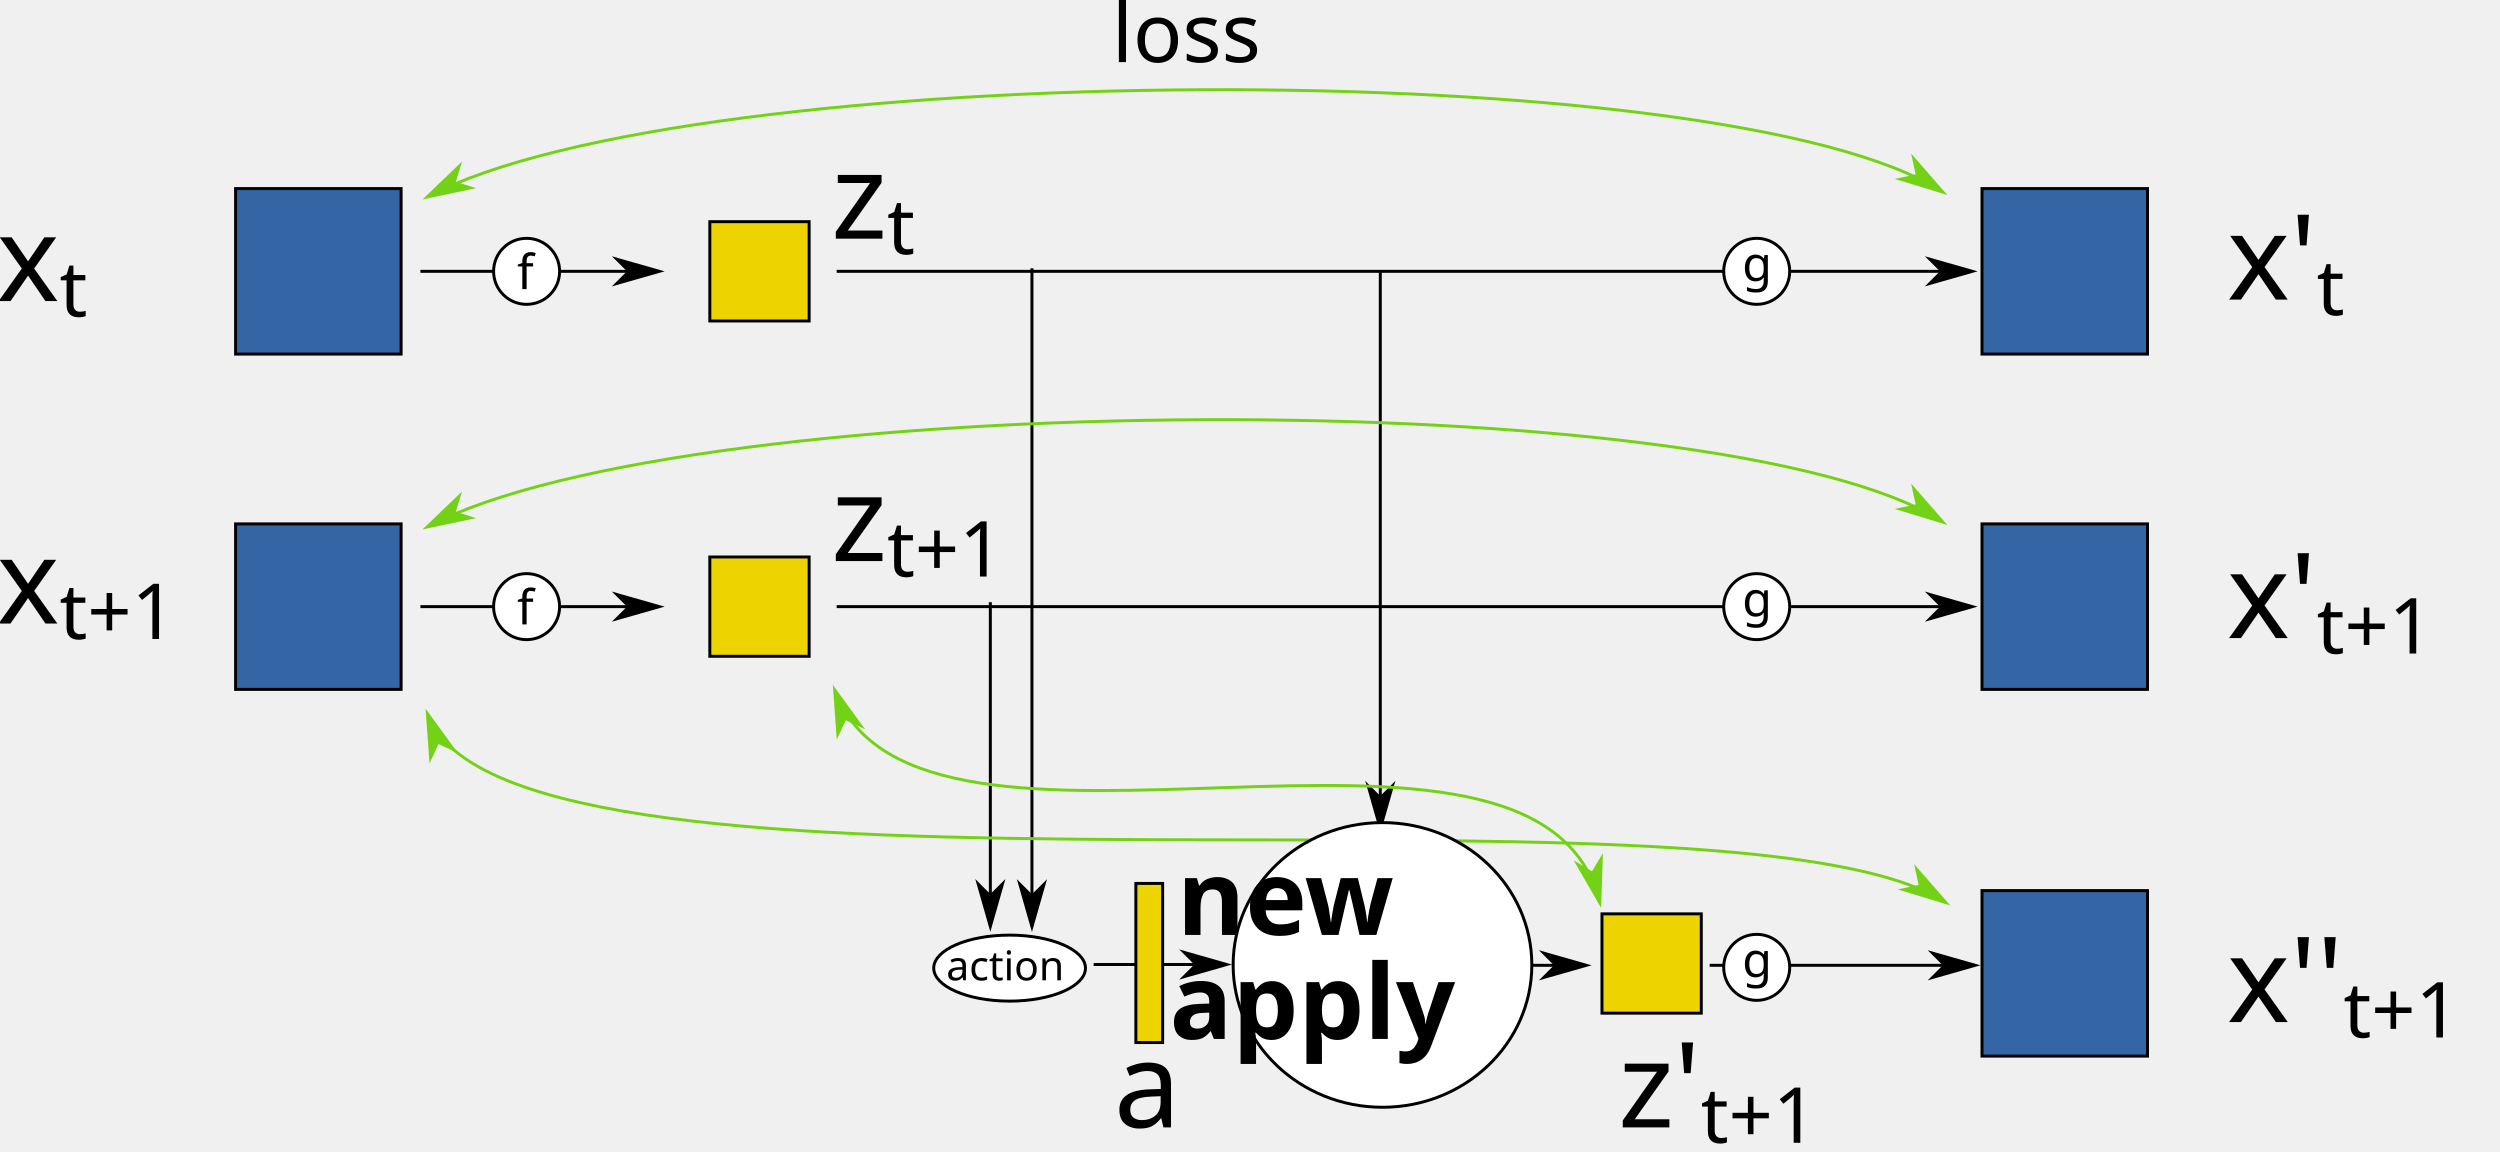
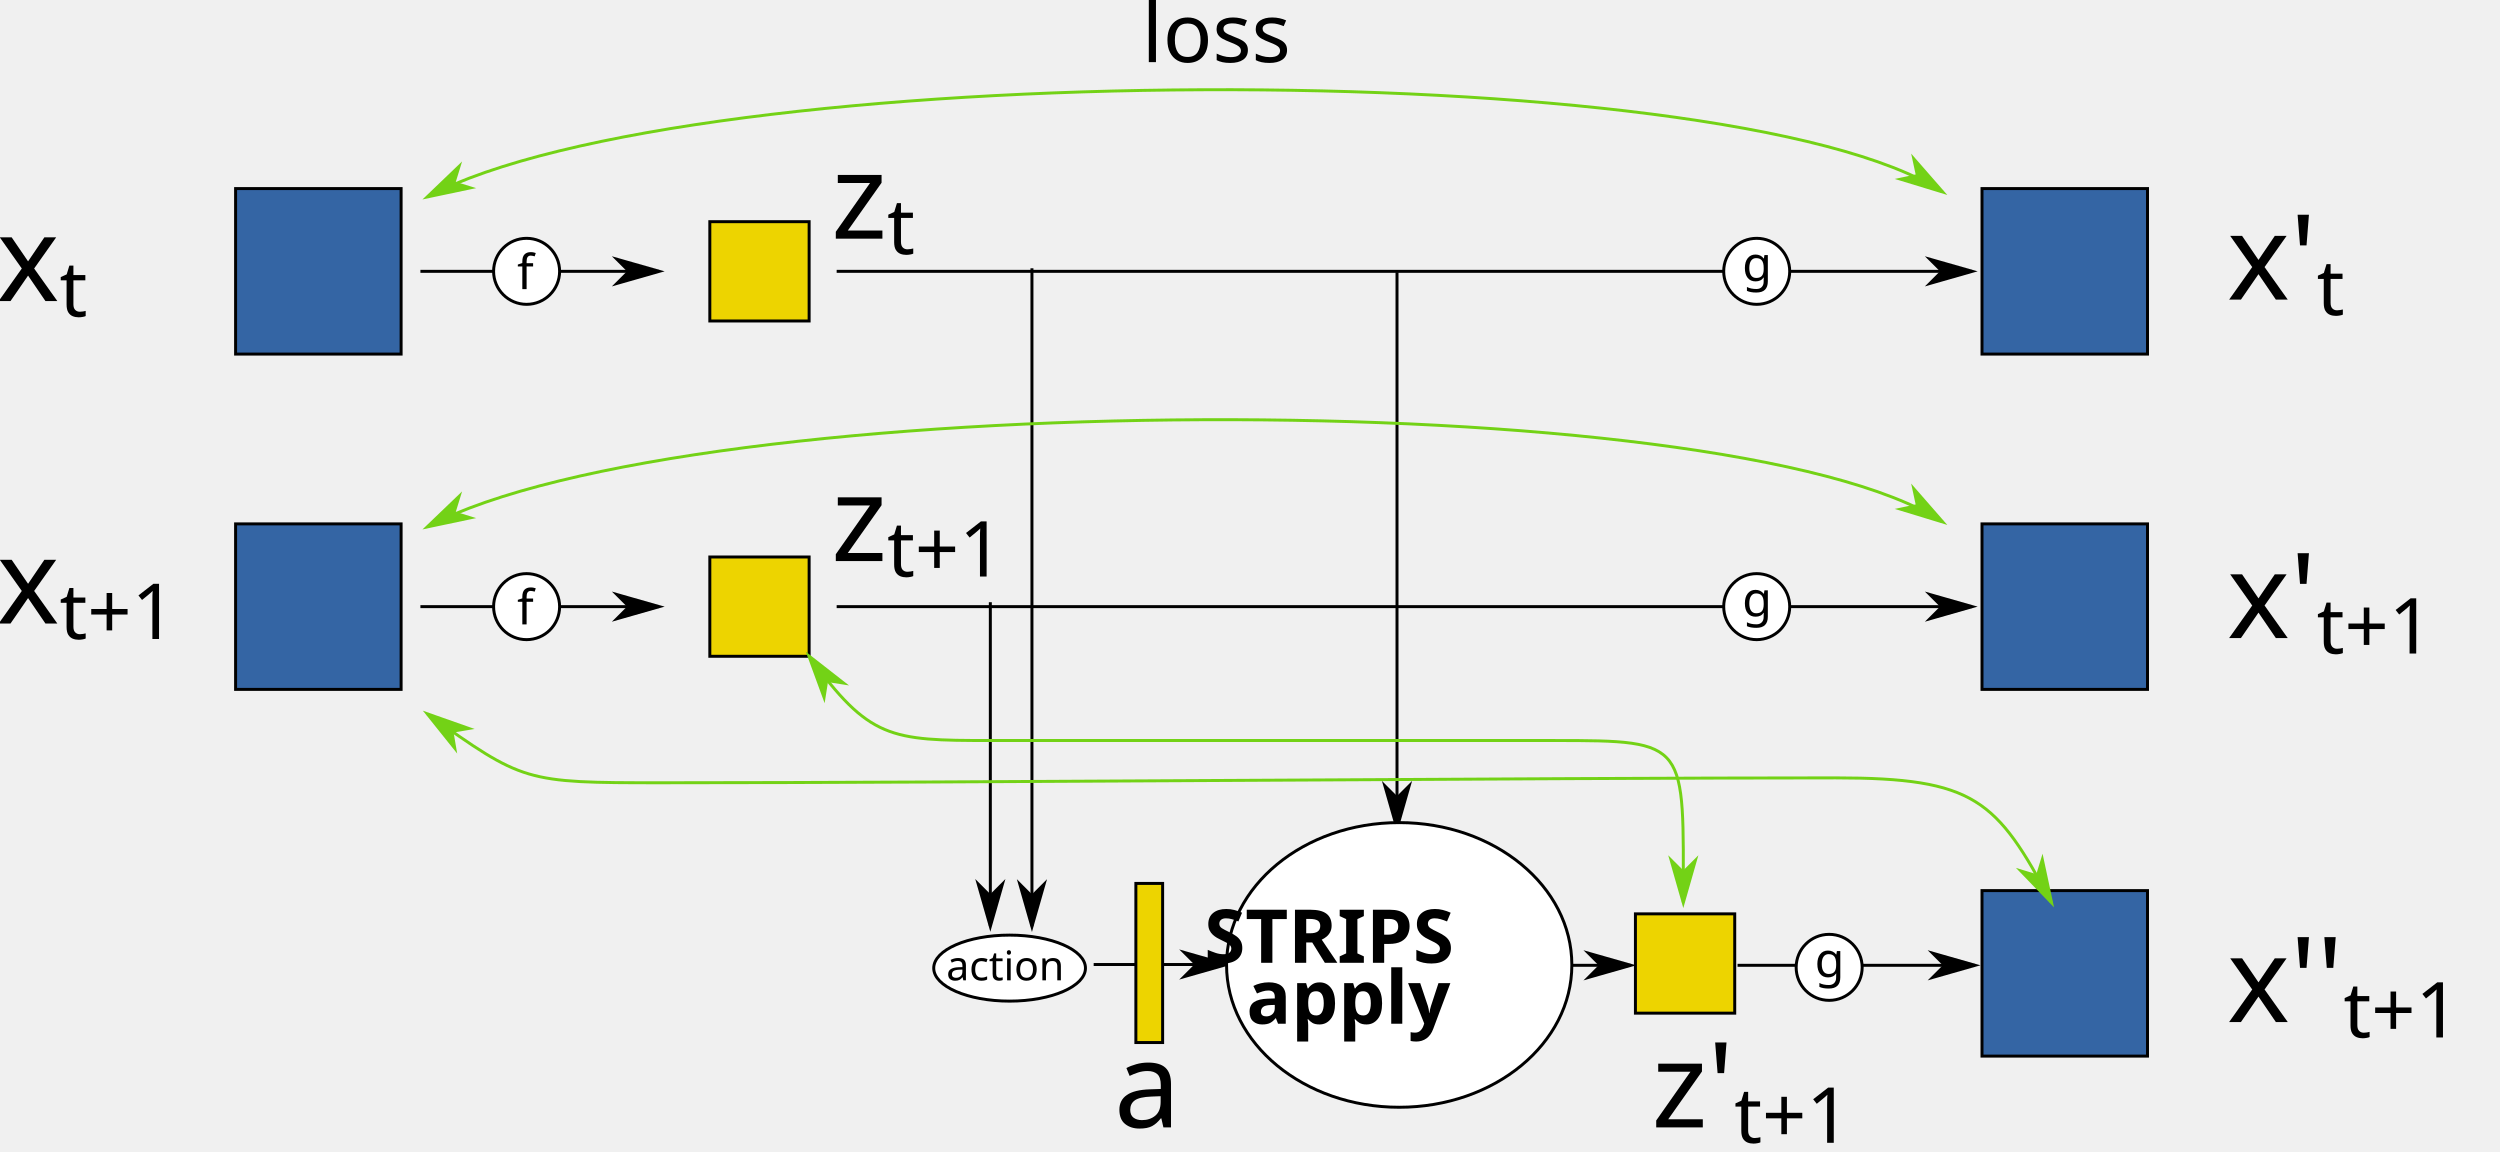
<svg xmlns="http://www.w3.org/2000/svg" width="237.342mm" height="109.286mm" viewBox="0 0 840.977 387.235" id="svg6614" version="1.1">
  <defs id="defs6616">
    <marker orient="auto" refY="0.0" refX="0.0" id="marker6336" style="overflow:visible;">
      <path id="path6083" d="M 0.0,0.0 L 5.0,-5.0 L -12.5,0.0 L 5.0,5.0 L 0.0,0.0 z " style="fill-rule:evenodd;stroke:#0000ff;stroke-width:1pt;stroke-opacity:1;fill:#0000ff;fill-opacity:1" transform="scale(0.8) rotate(180) translate(12.5,0)" />
    </marker>
    <marker style="overflow:visible" id="marker5904" refX="0" refY="0" orient="auto">
      <path transform="matrix(0.8,0,0,0.8,10,0)" style="fill:#0000ff;fill-opacity:1;fill-rule:evenodd;stroke:#0000ff;stroke-width:1pt;stroke-opacity:1" d="M 0,0 5,-5 -12.5,0 5,5 0,0 Z" id="path5906" />
    </marker>
    <marker style="overflow:visible" id="marker10167-4" refX="0" refY="0" orient="auto">
      <path transform="matrix(-0.8,0,0,-0.8,-10,0)" style="fill:#000000;fill-opacity:1;fill-rule:evenodd;stroke:#000000;stroke-width:1pt;stroke-opacity:1" d="M 0,0 5,-5 -12.5,0 5,5 0,0 Z" id="path10169-5" />
    </marker>
    <marker orient="auto" refY="0" refX="0" id="marker6888-5-0" style="overflow:visible">
      <path id="path6890-0-6" d="M 0,0 5,-5 -12.5,0 5,5 0,0 Z" style="fill:#000000;fill-opacity:1;fill-rule:evenodd;stroke:#000000;stroke-width:1pt;stroke-opacity:1" transform="matrix(-0.8,0,0,-0.8,-10,0)" />
    </marker>
    <marker orient="auto" refY="0" refX="0" id="marker6888-6" style="overflow:visible">
      <path id="path6890-1" d="M 0,0 5,-5 -12.5,0 5,5 0,0 Z" style="fill:#000000;fill-opacity:1;fill-rule:evenodd;stroke:#000000;stroke-width:1pt;stroke-opacity:1" transform="matrix(-0.8,0,0,-0.8,-10,0)" />
    </marker>
    <marker orient="auto" refY="0" refX="0" id="marker6888-5" style="overflow:visible">
      <path id="path6890-0" d="M 0,0 5,-5 -12.5,0 5,5 0,0 Z" style="fill:#000000;fill-opacity:1;fill-rule:evenodd;stroke:#000000;stroke-width:1pt;stroke-opacity:1" transform="matrix(-0.8,0,0,-0.8,-10,0)" />
    </marker>
    <marker style="overflow:visible" id="marker10167" refX="0" refY="0" orient="auto">
      <path transform="matrix(-0.8,0,0,-0.8,-10,0)" style="fill:#000000;fill-opacity:1;fill-rule:evenodd;stroke:#000000;stroke-width:1pt;stroke-opacity:1" d="M 0,0 5,-5 -12.5,0 5,5 0,0 Z" id="path10169" />
    </marker>
    <marker orient="auto" refY="0" refX="0" id="marker43100" style="overflow:visible">
      <path id="path43102" d="M 0,0 5,-5 -12.5,0 5,5 0,0 Z" style="fill:#73d216;fill-opacity:1;fill-rule:evenodd;stroke:#73d216;stroke-width:1pt;stroke-opacity:1" transform="matrix(-0.8,0,0,-0.8,-10,0)" />
    </marker>
    <marker style="overflow:visible" id="marker43917" refX="0" refY="0" orient="auto">
      <path transform="matrix(-0.8,0,0,-0.8,-10,0)" style="fill:#000000;fill-opacity:1;fill-rule:evenodd;stroke:#000000;stroke-width:1pt;stroke-opacity:1" d="M 0,0 5,-5 -12.5,0 5,5 0,0 Z" id="path43919" />
    </marker>
    <marker style="overflow:visible" id="marker43526" refX="0" refY="0" orient="auto">
      <path transform="matrix(-0.8,0,0,-0.8,-10,0)" style="fill:#000000;fill-opacity:1;fill-rule:evenodd;stroke:#000000;stroke-width:1pt;stroke-opacity:1" d="M 0,0 5,-5 -12.5,0 5,5 0,0 Z" id="path43528" />
    </marker>
    <marker style="overflow:visible" id="marker44314" refX="0" refY="0" orient="auto">
      <path transform="matrix(-0.8,0,0,-0.8,-10,0)" style="fill:#000000;fill-opacity:1;fill-rule:evenodd;stroke:#000000;stroke-width:1pt;stroke-opacity:1" d="M 0,0 5,-5 -12.5,0 5,5 0,0 Z" id="path44316" />
    </marker>
    <marker orient="auto" refY="0" refX="0" id="Arrow1Lstart" style="overflow:visible">
      <path id="path4263" d="M 0,0 5,-5 -12.5,0 5,5 0,0 Z" style="fill:#73d216;fill-opacity:1;fill-rule:evenodd;stroke:#73d216;stroke-width:1pt;stroke-opacity:1" transform="matrix(0.8,0,0,0.8,10,0)" />
    </marker>
    <marker style="overflow:visible" id="marker6160" refX="0" refY="0" orient="auto">
      <path transform="matrix(-0.8,0,0,-0.8,-10,0)" style="fill:#73d216;fill-opacity:1;fill-rule:evenodd;stroke:#73d216;stroke-width:1pt;stroke-opacity:1" d="M 0,0 5,-5 -12.5,0 5,5 0,0 Z" id="path6162" />
    </marker>
    <marker orient="auto" refY="0" refX="0" id="Arrow1Lend-1" style="overflow:visible">
      <path id="path4266-8" d="M 0,0 5,-5 -12.5,0 5,5 0,0 Z" style="fill:#000000;fill-opacity:1;fill-rule:evenodd;stroke:#000000;stroke-width:1pt;stroke-opacity:1" transform="matrix(-0.8,0,0,-0.8,-10,0)" />
    </marker>
    <marker orient="auto" refY="0" refX="0" id="Arrow1Lend" style="overflow:visible">
      <path id="path4266" d="M 0,0 5,-5 -12.5,0 5,5 0,0 Z" style="fill:#000000;fill-opacity:1;fill-rule:evenodd;stroke:#000000;stroke-width:1pt;stroke-opacity:1" transform="matrix(-0.8,0,0,-0.8,-10,0)" />
    </marker>
    <marker style="overflow:visible" id="marker10167-47" refX="0" refY="0" orient="auto">
      <path transform="matrix(-0.8,0,0,-0.8,-10,0)" style="fill:#000000;fill-opacity:1;fill-rule:evenodd;stroke:#000000;stroke-width:1pt;stroke-opacity:1" d="M 0,0 5,-5 -12.5,0 5,5 0,0 Z" id="path10169-4" />
    </marker>
    <marker orient="auto" refY="0" refX="0" id="Arrow1Lend-3" style="overflow:visible">
      <path id="path4266-6" d="M 0,0 5,-5 -12.5,0 5,5 0,0 Z" style="fill:#000000;fill-opacity:1;fill-rule:evenodd;stroke:#000000;stroke-width:1pt;stroke-opacity:1" transform="matrix(-0.8,0,0,-0.8,-10,0)" />
    </marker>
    <marker orient="auto" refY="0" refX="0" id="Arrow1Lend-3-5" style="overflow:visible">
      <path id="path4266-6-3" d="M 0,0 5,-5 -12.5,0 5,5 0,0 Z" style="fill:#000000;fill-opacity:1;fill-rule:evenodd;stroke:#000000;stroke-width:1pt;stroke-opacity:1" transform="matrix(-0.8,0,0,-0.8,-10,0)" />
    </marker>
    <marker style="overflow:visible" id="marker44314-9" refX="0" refY="0" orient="auto">
      <path transform="matrix(-0.8,0,0,-0.8,-10,0)" style="fill:#000000;fill-opacity:1;fill-rule:evenodd;stroke:#000000;stroke-width:1pt;stroke-opacity:1" d="M 0,0 5,-5 -12.5,0 5,5 0,0 Z" id="path44316-3" />
    </marker>
    <marker style="overflow:visible" id="marker44314-0" refX="0" refY="0" orient="auto">
      <path transform="matrix(-0.8,0,0,-0.8,-10,0)" style="fill:#000000;fill-opacity:1;fill-rule:evenodd;stroke:#000000;stroke-width:1pt;stroke-opacity:1" d="M 0,0 5,-5 -12.5,0 5,5 0,0 Z" id="path44316-6" />
    </marker>
    <marker style="overflow:visible" id="marker43917-6" refX="0" refY="0" orient="auto">
      <path transform="matrix(-0.8,0,0,-0.8,-10,0)" style="fill:#000000;fill-opacity:1;fill-rule:evenodd;stroke:#000000;stroke-width:1pt;stroke-opacity:1" d="M 0,0 5,-5 -12.5,0 5,5 0,0 Z" id="path43919-1" />
    </marker>
    <marker orient="auto" refY="0" refX="0" id="Arrow1Lstart-1" style="overflow:visible">
      <path id="path4263-9" d="M 0,0 5,-5 -12.5,0 5,5 0,0 Z" style="fill:#73d216;fill-opacity:1;fill-rule:evenodd;stroke:#73d216;stroke-width:1pt;stroke-opacity:1" transform="matrix(0.8,0,0,0.8,10,0)" />
    </marker>
    <marker style="overflow:visible" id="marker6160-4" refX="0" refY="0" orient="auto">
      <path transform="matrix(-0.8,0,0,-0.8,-10,0)" style="fill:#73d216;fill-opacity:1;fill-rule:evenodd;stroke:#73d216;stroke-width:1pt;stroke-opacity:1" d="M 0,0 5,-5 -12.5,0 5,5 0,0 Z" id="path6162-7" />
    </marker>
    <marker orient="auto" refY="0" refX="0" id="Arrow1Lstart-0" style="overflow:visible">
      <path id="path4263-3" d="M 0,0 5,-5 -12.5,0 5,5 0,0 Z" style="fill:#73d216;fill-opacity:1;fill-rule:evenodd;stroke:#73d216;stroke-width:1pt;stroke-opacity:1" transform="matrix(0.8,0,0,0.8,10,0)" />
    </marker>
    <marker style="overflow:visible" id="marker6160-6" refX="0" refY="0" orient="auto">
      <path transform="matrix(-0.8,0,0,-0.8,-10,0)" style="fill:#73d216;fill-opacity:1;fill-rule:evenodd;stroke:#73d216;stroke-width:1pt;stroke-opacity:1" d="M 0,0 5,-5 -12.5,0 5,5 0,0 Z" id="path6162-1" />
    </marker>
    <marker style="overflow:visible" id="marker5904-2" refX="0" refY="0" orient="auto">
      <path transform="matrix(0.8,0,0,0.8,10,0)" style="fill:#0000ff;fill-opacity:1;fill-rule:evenodd;stroke:#0000ff;stroke-width:1pt;stroke-opacity:1" d="M 0,0 5,-5 -12.5,0 5,5 0,0 Z" id="path5906-7" />
    </marker>
    <marker orient="auto" refY="0" refX="0" id="marker6336-0" style="overflow:visible">
      <path id="path6083-9" d="M 0,0 5,-5 -12.5,0 5,5 0,0 Z" style="fill:#0000ff;fill-opacity:1;fill-rule:evenodd;stroke:#0000ff;stroke-width:1pt;stroke-opacity:1" transform="matrix(-0.8,0,0,-0.8,-10,0)" />
    </marker>
    <marker orient="auto" refY="0" refX="0" id="Arrow1Lstart-0-3" style="overflow:visible">
      <path id="path4263-3-6" d="M 0,0 5,-5 -12.5,0 5,5 0,0 Z" style="fill:#73d216;fill-opacity:1;fill-rule:evenodd;stroke:#73d216;stroke-width:1pt;stroke-opacity:1" transform="matrix(0.8,0,0,0.8,10,0)" />
    </marker>
    <marker style="overflow:visible" id="marker6160-6-7" refX="0" refY="0" orient="auto">
      <path transform="matrix(-0.8,0,0,-0.8,-10,0)" style="fill:#73d216;fill-opacity:1;fill-rule:evenodd;stroke:#73d216;stroke-width:1pt;stroke-opacity:1" d="M 0,0 5,-5 -12.5,0 5,5 0,0 Z" id="path6162-1-5" />
    </marker>
  </defs>
  <g id="layer1" transform="translate(71.0661,-87.30955)">
    <path style="fill:none;fill-rule:evenodd;stroke:#000000;stroke-width:1px;stroke-linecap:butt;stroke-linejoin:miter;stroke-opacity:1;marker-end:url(#Arrow1Lend-3)" d="m 210.377,178.583 381.887,0" id="path3457-7" />
    <rect style="fill:#3465a4;fill-rule:evenodd;stroke:#000000;stroke-width:1px;stroke-linecap:butt;stroke-linejoin:miter;stroke-opacity:1" id="rect3336" width="55.673" height="55.673" x="8.187" y="150.746" />
-     <text xml:space="preserve" style="font-style:normal;font-weight:normal;font-size:40px;line-height:125%;font-family:sans-serif;letter-spacing:0px;word-spacing:0px;fill:#000000;fill-opacity:1;stroke:none;stroke-width:1px;stroke-linecap:butt;stroke-linejoin:miter;stroke-opacity:1" x="-72.218" y="188.587" id="text3338">
-       <tspan id="tspan3340" x="-72.218" y="188.587">x<tspan style="font-size:65%;baseline-shift:sub" id="tspan3342">t</tspan>
+     <text xml:space="preserve" style="font-style:normal;font-weight:normal;line-height:0%;font-family:sans-serif;letter-spacing:0px;word-spacing:0px;fill:#000000;fill-opacity:1;stroke:none;stroke-width:1px;stroke-linecap:butt;stroke-linejoin:miter;stroke-opacity:1" x="-72.218" y="188.587" id="text3338">
+       <tspan id="tspan3340" x="-72.218" y="188.587" style="font-size:40px;line-height:1.25">x<tspan style="font-size:65%;baseline-shift:sub" id="tspan3342">t</tspan>
      </tspan>
    </text>
    <rect style="fill:#3465a4;fill-rule:evenodd;stroke:#000000;stroke-width:1px;stroke-linecap:butt;stroke-linejoin:miter;stroke-opacity:1" id="rect3336-3" width="55.673" height="55.673" x="8.187" y="263.541" />
-     <text xml:space="preserve" style="font-style:normal;font-weight:normal;font-size:40px;line-height:125%;font-family:sans-serif;letter-spacing:0px;word-spacing:0px;fill:#000000;fill-opacity:1;stroke:none;stroke-width:1px;stroke-linecap:butt;stroke-linejoin:miter;stroke-opacity:1" x="-72.218" y="297.057" id="text3338-6">
-       <tspan id="tspan3340-7" x="-72.218" y="297.057">x<tspan style="font-size:65%;baseline-shift:sub" id="tspan3342-5">t+1</tspan>
+     <text xml:space="preserve" style="font-style:normal;font-weight:normal;line-height:0%;font-family:sans-serif;letter-spacing:0px;word-spacing:0px;fill:#000000;fill-opacity:1;stroke:none;stroke-width:1px;stroke-linecap:butt;stroke-linejoin:miter;stroke-opacity:1" x="-72.218" y="297.057" id="text3338-6">
+       <tspan id="tspan3340-7" x="-72.218" y="297.057" style="font-size:40px;line-height:1.25">x<tspan style="font-size:65%;baseline-shift:sub" id="tspan3342-5">t+1</tspan>
      </tspan>
    </text>
    <rect style="fill:#edd400;fill-rule:evenodd;stroke:#000000;stroke-width:1px;stroke-linecap:butt;stroke-linejoin:miter;stroke-opacity:1" id="rect3368" width="33.404" height="33.404" x="167.712" y="161.881" />
-     <text xml:space="preserve" style="font-style:normal;font-weight:normal;font-size:40px;line-height:125%;font-family:sans-serif;letter-spacing:0px;word-spacing:0px;fill:#000000;fill-opacity:1;stroke:none;stroke-width:1px;stroke-linecap:butt;stroke-linejoin:miter;stroke-opacity:1" x="208.53" y="167.587" id="text3370">
-       <tspan id="tspan3372" x="208.53" y="167.587">z<tspan style="font-size:65%;baseline-shift:sub" id="tspan3397">t</tspan>
+     <text xml:space="preserve" style="font-style:normal;font-weight:normal;line-height:0%;font-family:sans-serif;letter-spacing:0px;word-spacing:0px;fill:#000000;fill-opacity:1;stroke:none;stroke-width:1px;stroke-linecap:butt;stroke-linejoin:miter;stroke-opacity:1" x="208.53" y="167.587" id="text3370">
+       <tspan id="tspan3372" x="208.53" y="167.587" style="font-size:40px;line-height:1.25">z<tspan style="font-size:65%;baseline-shift:sub" id="tspan3397">t</tspan>
      </tspan>
    </text>
    <rect style="fill:#edd400;fill-rule:evenodd;stroke:#000000;stroke-width:1px;stroke-linecap:butt;stroke-linejoin:miter;stroke-opacity:1" id="rect3368-3" width="33.404" height="33.404" x="167.712" y="274.675" />
-     <text xml:space="preserve" style="font-style:normal;font-weight:normal;font-size:40px;line-height:125%;font-family:sans-serif;letter-spacing:0px;word-spacing:0px;fill:#000000;fill-opacity:1;stroke:none;stroke-width:1px;stroke-linecap:butt;stroke-linejoin:miter;stroke-opacity:1" x="208.53" y="276.057" id="text3370-5">
-       <tspan id="tspan3372-6" x="208.53" y="276.057">z<tspan style="font-size:65%;baseline-shift:sub" id="tspan3395">t+1</tspan>
+     <text xml:space="preserve" style="font-style:normal;font-weight:normal;line-height:0%;font-family:sans-serif;letter-spacing:0px;word-spacing:0px;fill:#000000;fill-opacity:1;stroke:none;stroke-width:1px;stroke-linecap:butt;stroke-linejoin:miter;stroke-opacity:1" x="208.53" y="276.057" id="text3370-5">
+       <tspan id="tspan3372-6" x="208.53" y="276.057" style="font-size:40px;line-height:1.25">z<tspan style="font-size:65%;baseline-shift:sub" id="tspan3395">t+1</tspan>
      </tspan>
    </text>
    <rect style="fill:#3465a4;fill-rule:evenodd;stroke:#000000;stroke-width:1px;stroke-linecap:butt;stroke-linejoin:miter;stroke-opacity:1" id="rect3336-2" width="55.673" height="55.673" x="595.662" y="150.746" />
-     <text xml:space="preserve" style="font-style:normal;font-weight:normal;font-size:40px;line-height:125%;font-family:sans-serif;letter-spacing:0px;word-spacing:0px;fill:#000000;fill-opacity:1;stroke:none;stroke-width:1px;stroke-linecap:butt;stroke-linejoin:miter;stroke-opacity:1" x="678.073" y="301.957" id="text3338-9">
-       <tspan id="tspan3340-1" x="678.073" y="301.957">x'<tspan style="font-size:65%;baseline-shift:sub" id="tspan3342-2">t+1</tspan>
+     <text xml:space="preserve" style="font-style:normal;font-weight:normal;line-height:0%;font-family:sans-serif;letter-spacing:0px;word-spacing:0px;fill:#000000;fill-opacity:1;stroke:none;stroke-width:1px;stroke-linecap:butt;stroke-linejoin:miter;stroke-opacity:1" x="678.073" y="301.957" id="text3338-9">
+       <tspan id="tspan3340-1" x="678.073" y="301.957" style="font-size:40px;line-height:1.25">x'<tspan style="font-size:65%;baseline-shift:sub" id="tspan3342-2">t+1</tspan>
      </tspan>
    </text>
    <rect style="fill:#3465a4;fill-rule:evenodd;stroke:#000000;stroke-width:1px;stroke-linecap:butt;stroke-linejoin:miter;stroke-opacity:1" id="rect3336-3-7" width="55.673" height="55.673" x="595.662" y="263.541" />
-     <text xml:space="preserve" style="font-style:normal;font-weight:normal;font-size:40px;line-height:125%;font-family:sans-serif;letter-spacing:0px;word-spacing:0px;fill:#000000;fill-opacity:1;stroke:none;stroke-width:1px;stroke-linecap:butt;stroke-linejoin:miter;stroke-opacity:1" x="678.073" y="188.104" id="text3338-6-0">
-       <tspan id="tspan3340-7-9" x="678.073" y="188.104">x'<tspan style="font-size:65%;baseline-shift:sub" id="tspan3342-5-3">t</tspan>
+     <text xml:space="preserve" style="font-style:normal;font-weight:normal;line-height:0%;font-family:sans-serif;letter-spacing:0px;word-spacing:0px;fill:#000000;fill-opacity:1;stroke:none;stroke-width:1px;stroke-linecap:butt;stroke-linejoin:miter;stroke-opacity:1" x="678.073" y="188.104" id="text3338-6-0">
+       <tspan id="tspan3340-7-9" x="678.073" y="188.104" style="font-size:40px;line-height:1.25">x'<tspan style="font-size:65%;baseline-shift:sub" id="tspan3342-5-3">t</tspan>
      </tspan>
    </text>
    <path style="fill:none;fill-rule:evenodd;stroke:#000000;stroke-width:1px;stroke-linecap:butt;stroke-linejoin:miter;stroke-opacity:1;marker-end:url(#Arrow1Lend)" d="m 70.356,178.583 80.226,0" id="path3457" />
    <path style="fill:none;fill-rule:evenodd;stroke:#000000;stroke-width:1px;stroke-linecap:butt;stroke-linejoin:miter;stroke-opacity:1;marker-end:url(#Arrow1Lend-1)" d="m 70.356,291.377 80.226,0" id="path3457-2" />
    <g id="g25911" transform="translate(0,-3.372848)">
      <circle r="11.103" cy="181.956" cx="106.077" id="path5822" style="color:#000000;clip-rule:nonzero;display:inline;overflow:visible;visibility:visible;opacity:1;isolation:auto;mix-blend-mode:normal;color-interpolation:sRGB;color-interpolation-filters:linearRGB;solid-color:#000000;solid-opacity:1;fill:#ffffff;fill-opacity:1;fill-rule:evenodd;stroke:#000000;stroke-width:1px;stroke-linecap:butt;stroke-linejoin:miter;stroke-miterlimit:4;stroke-dasharray:none;stroke-dashoffset:0;stroke-opacity:1;color-rendering:auto;image-rendering:auto;shape-rendering:auto;text-rendering:auto;enable-background:accumulate" />
-       <text id="text5160" y="187.932" x="102.875" style="font-style:normal;font-weight:normal;font-size:16.25px;line-height:125%;font-family:sans-serif;letter-spacing:0px;word-spacing:0px;fill:#000000;fill-opacity:1;stroke:none;stroke-width:1px;stroke-linecap:butt;stroke-linejoin:miter;stroke-opacity:1" xml:space="preserve">
-         <tspan y="187.932" x="102.875" id="tspan5162">f</tspan>
+       <text id="text5160" y="187.932" x="102.875" style="font-style:normal;font-weight:normal;line-height:0%;font-family:sans-serif;letter-spacing:0px;word-spacing:0px;fill:#000000;fill-opacity:1;stroke:none;stroke-width:1px;stroke-linecap:butt;stroke-linejoin:miter;stroke-opacity:1" xml:space="preserve">
+         <tspan y="187.932" x="102.875" id="tspan5162" style="font-size:16.25px;line-height:1.25">f</tspan>
      </text>
    </g>
    <g id="g25916" transform="translate(59.67577,-2.490097)">
      <circle r="11.103" cy="181.073" cx="460.199" id="path5822-4" style="color:#000000;clip-rule:nonzero;display:inline;overflow:visible;visibility:visible;opacity:1;isolation:auto;mix-blend-mode:normal;color-interpolation:sRGB;color-interpolation-filters:linearRGB;solid-color:#000000;solid-opacity:1;fill:#ffffff;fill-opacity:1;fill-rule:evenodd;stroke:#000000;stroke-width:1px;stroke-linecap:butt;stroke-linejoin:miter;stroke-miterlimit:4;stroke-dasharray:none;stroke-dashoffset:0;stroke-opacity:1;color-rendering:auto;image-rendering:auto;shape-rendering:auto;text-rendering:auto;enable-background:accumulate" />
-       <text id="text5160-2" y="184.3" x="455.331" style="font-style:normal;font-weight:normal;font-size:16.25px;line-height:125%;font-family:sans-serif;letter-spacing:0px;word-spacing:0px;fill:#000000;fill-opacity:1;stroke:none;stroke-width:1px;stroke-linecap:butt;stroke-linejoin:miter;stroke-opacity:1" xml:space="preserve">
-         <tspan y="184.3" x="455.331" id="tspan5162-3">g</tspan>
+       <text id="text5160-2" y="184.3" x="455.331" style="font-style:normal;font-weight:normal;line-height:0%;font-family:sans-serif;letter-spacing:0px;word-spacing:0px;fill:#000000;fill-opacity:1;stroke:none;stroke-width:1px;stroke-linecap:butt;stroke-linejoin:miter;stroke-opacity:1" xml:space="preserve">
+         <tspan y="184.3" x="455.331" id="tspan5162-3" style="font-size:16.25px;line-height:1.25">g</tspan>
      </text>
    </g>
    <g id="g25921" transform="translate(0,-118.4511)">
      <circle r="11.103" cy="409.828" cx="106.077" id="path5822-7" style="color:#000000;clip-rule:nonzero;display:inline;overflow:visible;visibility:visible;opacity:1;isolation:auto;mix-blend-mode:normal;color-interpolation:sRGB;color-interpolation-filters:linearRGB;solid-color:#000000;solid-opacity:1;fill:#ffffff;fill-opacity:1;fill-rule:evenodd;stroke:#000000;stroke-width:1px;stroke-linecap:butt;stroke-linejoin:miter;stroke-miterlimit:4;stroke-dasharray:none;stroke-dashoffset:0;stroke-opacity:1;color-rendering:auto;image-rendering:auto;shape-rendering:auto;text-rendering:auto;enable-background:accumulate" />
-       <text id="text5160-8" y="415.805" x="102.875" style="font-style:normal;font-weight:normal;font-size:16.25px;line-height:125%;font-family:sans-serif;letter-spacing:0px;word-spacing:0px;fill:#000000;fill-opacity:1;stroke:none;stroke-width:1px;stroke-linecap:butt;stroke-linejoin:miter;stroke-opacity:1" xml:space="preserve">
-         <tspan y="415.805" x="102.875" id="tspan5162-4">f</tspan>
+       <text id="text5160-8" y="415.805" x="102.875" style="font-style:normal;font-weight:normal;line-height:0%;font-family:sans-serif;letter-spacing:0px;word-spacing:0px;fill:#000000;fill-opacity:1;stroke:none;stroke-width:1px;stroke-linecap:butt;stroke-linejoin:miter;stroke-opacity:1" xml:space="preserve">
+         <tspan y="415.805" x="102.875" id="tspan5162-4" style="font-size:16.25px;line-height:1.25">f</tspan>
      </text>
    </g>
    <path style="fill:none;fill-rule:evenodd;stroke:#73d216;stroke-width:1px;stroke-linecap:butt;stroke-linejoin:miter;stroke-opacity:1;marker-start:url(#Arrow1Lstart);marker-end:url(#marker6160)" d="M 72.757,153.501 C 161.232,106.735 509.687,104.818 582.367,151.846" id="path7288" />
    <path style="color:#000000;clip-rule:nonzero;display:inline;overflow:visible;visibility:visible;opacity:1;isolation:auto;mix-blend-mode:normal;color-interpolation:sRGB;color-interpolation-filters:linearRGB;solid-color:#000000;solid-opacity:1;fill:none;fill-opacity:1;fill-rule:evenodd;stroke:#000000;stroke-width:1px;stroke-linecap:butt;stroke-linejoin:miter;stroke-miterlimit:4;stroke-dasharray:none;stroke-dashoffset:0;stroke-opacity:1;marker-end:url(#marker43526);color-rendering:auto;image-rendering:auto;shape-rendering:auto;text-rendering:auto;enable-background:accumulate" d="m 296.832,411.763 44.602,0" id="path5715-5-2-4" />
    <path style="color:#000000;clip-rule:nonzero;display:inline;overflow:visible;visibility:visible;opacity:1;isolation:auto;mix-blend-mode:normal;color-interpolation:sRGB;color-interpolation-filters:linearRGB;solid-color:#000000;solid-opacity:1;fill:#edd400;fill-opacity:1;fill-rule:evenodd;stroke:#000000;stroke-width:1px;stroke-linecap:butt;stroke-linejoin:miter;stroke-miterlimit:4;stroke-dasharray:none;stroke-dashoffset:0;stroke-opacity:1;color-rendering:auto;image-rendering:auto;shape-rendering:auto;text-rendering:auto;enable-background:accumulate" d="m 311.03,384.484 9.003,0 0,53.529 -9.003,0 z" id="rect5255-6-3" />
-     <text xml:space="preserve" style="font-style:normal;font-weight:normal;font-size:40px;line-height:125%;font-family:sans-serif;letter-spacing:0px;word-spacing:0px;fill:#000000;fill-opacity:1;stroke:none;stroke-width:1px;stroke-linecap:butt;stroke-linejoin:miter;stroke-opacity:1" x="303.643" y="466.545" id="text5257-4-1">
-       <tspan id="tspan5259-6-4" x="303.643" y="466.545">a</tspan>
+     <text xml:space="preserve" style="font-style:normal;font-weight:normal;line-height:0%;font-family:sans-serif;letter-spacing:0px;word-spacing:0px;fill:#000000;fill-opacity:1;stroke:none;stroke-width:1px;stroke-linecap:butt;stroke-linejoin:miter;stroke-opacity:1" x="303.643" y="466.545" id="text5257-4-1">
+       <tspan id="tspan5259-6-4" x="303.643" y="466.545" style="font-size:40px;line-height:1.25">a</tspan>
    </text>
-     <path style="color:#000000;clip-rule:nonzero;display:inline;overflow:visible;visibility:visible;opacity:1;isolation:auto;mix-blend-mode:normal;color-interpolation:sRGB;color-interpolation-filters:linearRGB;solid-color:#000000;solid-opacity:1;fill:none;fill-opacity:1;fill-rule:evenodd;stroke:#000000;stroke-width:1px;stroke-linecap:butt;stroke-linejoin:miter;stroke-miterlimit:4;stroke-dasharray:none;stroke-dashoffset:0;stroke-opacity:1;marker-end:url(#marker43917);color-rendering:auto;image-rendering:auto;shape-rendering:auto;text-rendering:auto;enable-background:accumulate" d="m 356.311,412.03 106.114,0" id="path5715-5-6" />
-     <path style="color:#000000;clip-rule:nonzero;display:inline;overflow:visible;visibility:visible;opacity:1;isolation:auto;mix-blend-mode:normal;color-interpolation:sRGB;color-interpolation-filters:linearRGB;solid-color:#000000;solid-opacity:1;fill:#edd400;fill-opacity:1;fill-rule:evenodd;stroke:#000000;stroke-width:1px;stroke-linecap:butt;stroke-linejoin:miter;stroke-miterlimit:4;stroke-dasharray:none;stroke-dashoffset:0;stroke-opacity:1;color-rendering:auto;image-rendering:auto;shape-rendering:auto;text-rendering:auto;enable-background:accumulate" d="m 467.826,394.722 33.404,0 0,33.404 -33.404,0 z" id="rect3368-9-8-9" />
+     <path style="color:#000000;clip-rule:nonzero;display:inline;overflow:visible;visibility:visible;opacity:1;isolation:auto;mix-blend-mode:normal;color-interpolation:sRGB;color-interpolation-filters:linearRGB;solid-color:#000000;solid-opacity:1;fill:none;fill-opacity:1;fill-rule:evenodd;stroke:#000000;stroke-width:1px;stroke-linecap:butt;stroke-linejoin:miter;stroke-miterlimit:4;stroke-dasharray:none;stroke-dashoffset:0;stroke-opacity:1;marker-end:url(#marker43917);color-rendering:auto;image-rendering:auto;shape-rendering:auto;text-rendering:auto;enable-background:accumulate" d="M 361.936,412.03 H 477.425" id="path5715-5-6" />
+     <path style="color:#000000;clip-rule:nonzero;display:inline;overflow:visible;visibility:visible;opacity:1;isolation:auto;mix-blend-mode:normal;color-interpolation:sRGB;color-interpolation-filters:linearRGB;solid-color:#000000;solid-opacity:1;fill:#edd400;fill-opacity:1;fill-rule:evenodd;stroke:#000000;stroke-width:1px;stroke-linecap:butt;stroke-linejoin:miter;stroke-miterlimit:4;stroke-dasharray:none;stroke-dashoffset:0;stroke-opacity:1;color-rendering:auto;image-rendering:auto;shape-rendering:auto;text-rendering:auto;enable-background:accumulate" d="m 479.076,394.722 h 33.404 v 33.404 h -33.404 z" id="rect3368-9-8-9" />
    <ellipse style="color:#000000;clip-rule:nonzero;display:inline;overflow:visible;visibility:visible;opacity:1;isolation:auto;mix-blend-mode:normal;color-interpolation:sRGB;color-interpolation-filters:linearRGB;solid-color:#000000;solid-opacity:1;fill:#ffffff;fill-opacity:1;fill-rule:evenodd;stroke:#000000;stroke-width:1px;stroke-linecap:butt;stroke-linejoin:miter;stroke-miterlimit:4;stroke-dasharray:none;stroke-dashoffset:0;stroke-opacity:1;color-rendering:auto;image-rendering:auto;shape-rendering:auto;text-rendering:auto;enable-background:accumulate" id="path5822-4-6-6-4" cx="268.552" cy="412.976" rx="25.521" ry="11.103" />
-     <text xml:space="preserve" style="font-style:normal;font-weight:normal;font-size:13.75px;line-height:125%;font-family:sans-serif;letter-spacing:0px;word-spacing:0px;fill:#000000;fill-opacity:1;stroke:none;stroke-width:1px;stroke-linecap:butt;stroke-linejoin:miter;stroke-opacity:1" x="247.265" y="417.08" id="text5531-2-2">
-       <tspan id="tspan5533-84-2" x="247.265" y="417.08">action</tspan>
+     <text xml:space="preserve" style="font-style:normal;font-weight:normal;line-height:0%;font-family:sans-serif;letter-spacing:0px;word-spacing:0px;fill:#000000;fill-opacity:1;stroke:none;stroke-width:1px;stroke-linecap:butt;stroke-linejoin:miter;stroke-opacity:1" x="247.265" y="417.08" id="text5531-2-2">
+       <tspan id="tspan5533-84-2" x="247.265" y="417.08" style="font-size:13.75px;line-height:1.25">action</tspan>
    </text>
-     <text xml:space="preserve" style="font-style:normal;font-weight:normal;font-size:40px;line-height:125%;font-family:sans-serif;letter-spacing:0px;word-spacing:0px;fill:#000000;fill-opacity:1;stroke:none;stroke-width:1px;stroke-linecap:butt;stroke-linejoin:miter;stroke-opacity:1" x="473.256" y="466.545" id="text3370-5-7-6-2">
-       <tspan id="tspan3372-6-6-2-8" x="473.256" y="466.545">z'<tspan style="font-size:65%;baseline-shift:sub" id="tspan3395-5-9-8">t+1</tspan>
+     <text xml:space="preserve" style="font-style:normal;font-weight:normal;line-height:0%;font-family:sans-serif;letter-spacing:0px;word-spacing:0px;fill:#000000;fill-opacity:1;stroke:none;stroke-width:1px;stroke-linecap:butt;stroke-linejoin:miter;stroke-opacity:1" x="484.506" y="466.545" id="text3370-5-7-6-2">
+       <tspan id="tspan3372-6-6-2-8" x="484.506" y="466.545" style="font-size:40px;line-height:1.25">z'<tspan style="font-size:65%;baseline-shift:sub" id="tspan3395-5-9-8">t+1</tspan>
      </tspan>
    </text>
    <rect style="opacity:1;fill:#3465a4;fill-rule:evenodd;stroke:#000000;stroke-width:1px;stroke-linecap:butt;stroke-linejoin:miter;stroke-opacity:1" id="rect3336-2-5" width="55.673" height="55.673" x="595.662" y="386.901" />
-     <text xml:space="preserve" style="font-style:normal;font-weight:normal;font-size:40px;line-height:125%;font-family:sans-serif;letter-spacing:0px;word-spacing:0px;opacity:1;fill:#000000;fill-opacity:1;stroke:none;stroke-width:1px;stroke-linecap:butt;stroke-linejoin:miter;stroke-opacity:1" x="678.073" y="431.114" id="text3338-6-0-35">
-       <tspan id="tspan3340-7-9-6" x="678.073" y="431.114">x''<tspan style="font-size:65%;baseline-shift:sub" id="tspan3342-5-3-2">t+1</tspan>
+     <text xml:space="preserve" style="font-style:normal;font-weight:normal;line-height:0%;font-family:sans-serif;letter-spacing:0px;word-spacing:0px;opacity:1;fill:#000000;fill-opacity:1;stroke:none;stroke-width:1px;stroke-linecap:butt;stroke-linejoin:miter;stroke-opacity:1" x="678.073" y="431.114" id="text3338-6-0-35">
+       <tspan id="tspan3340-7-9-6" x="678.073" y="431.114" style="font-size:40px;line-height:1.25">x''<tspan style="font-size:65%;baseline-shift:sub" id="tspan3342-5-3-2">t+1</tspan>
      </tspan>
    </text>
    <path style="fill:none;fill-rule:evenodd;stroke:#000000;stroke-width:1px;stroke-linecap:butt;stroke-linejoin:miter;stroke-opacity:1;marker-end:url(#Arrow1Lend-3-5)" d="m 210.377,291.377 381.887,0" id="path3457-7-5" />
    <g id="g25926" transform="translate(59.67577,-120.7073)">
      <circle r="11.103" cy="412.084" cx="460.199" id="path5822-4-6" style="color:#000000;clip-rule:nonzero;display:inline;overflow:visible;visibility:visible;opacity:1;isolation:auto;mix-blend-mode:normal;color-interpolation:sRGB;color-interpolation-filters:linearRGB;solid-color:#000000;solid-opacity:1;fill:#ffffff;fill-opacity:1;fill-rule:evenodd;stroke:#000000;stroke-width:1px;stroke-linecap:butt;stroke-linejoin:miter;stroke-miterlimit:4;stroke-dasharray:none;stroke-dashoffset:0;stroke-opacity:1;color-rendering:auto;image-rendering:auto;shape-rendering:auto;text-rendering:auto;enable-background:accumulate" />
-       <text id="text5160-2-2" y="415.311" x="455.331" style="font-style:normal;font-weight:normal;font-size:16.25px;line-height:125%;font-family:sans-serif;letter-spacing:0px;word-spacing:0px;fill:#000000;fill-opacity:1;stroke:none;stroke-width:1px;stroke-linecap:butt;stroke-linejoin:miter;stroke-opacity:1" xml:space="preserve">
-         <tspan y="415.311" x="455.331" id="tspan5162-3-91">g</tspan>
+       <text id="text5160-2-2" y="415.311" x="455.331" style="font-style:normal;font-weight:normal;line-height:0%;font-family:sans-serif;letter-spacing:0px;word-spacing:0px;fill:#000000;fill-opacity:1;stroke:none;stroke-width:1px;stroke-linecap:butt;stroke-linejoin:miter;stroke-opacity:1" xml:space="preserve">
+         <tspan y="415.311" x="455.331" id="tspan5162-3-91" style="font-size:16.25px;line-height:1.25">g</tspan>
      </text>
    </g>
-     <text xml:space="preserve" style="color:#000000;font-style:normal;font-variant:normal;font-weight:normal;font-stretch:normal;font-size:27.5px;font-family:'Noto Sans';-inkscape-font-specification:'Noto Sans';text-align:center;text-anchor:middle;clip-rule:nonzero;display:inline;overflow:visible;visibility:visible;opacity:1;isolation:auto;mix-blend-mode:normal;color-interpolation:sRGB;color-interpolation-filters:linearRGB;solid-color:#000000;solid-opacity:1;fill:#000000;fill-opacity:1;fill-rule:evenodd;stroke:none;stroke-width:1;stroke-linecap:butt;stroke-linejoin:miter;stroke-miterlimit:4;stroke-dasharray:none;stroke-dashoffset:0;stroke-opacity:1;color-rendering:auto;image-rendering:auto;shape-rendering:auto;text-rendering:auto;enable-background:accumulate" x="345.879" y="108.203" id="text15954">
-       <tspan id="tspan15956" x="345.879" y="108.203">loss</tspan>
+     <text xml:space="preserve" style="color:#000000;font-style:normal;font-variant:normal;font-weight:normal;font-stretch:normal;line-height:0%;font-family:'Noto Sans';-inkscape-font-specification:'Noto Sans';text-align:center;text-anchor:middle;clip-rule:nonzero;display:inline;overflow:visible;visibility:visible;opacity:1;isolation:auto;mix-blend-mode:normal;color-interpolation:sRGB;color-interpolation-filters:linearRGB;solid-color:#000000;solid-opacity:1;fill:#000000;fill-opacity:1;fill-rule:evenodd;stroke:none;stroke-width:1;stroke-linecap:butt;stroke-linejoin:miter;stroke-miterlimit:4;stroke-dasharray:none;stroke-dashoffset:0;stroke-opacity:1;color-rendering:auto;image-rendering:auto;shape-rendering:auto;text-rendering:auto;enable-background:accumulate" x="345.879" y="108.203" id="text15954">
+       <tspan id="tspan15956" x="345.879" y="108.203" style="font-size:27.5px;line-height:1.25">loss</tspan>
    </text>
    <path style="fill:none;fill-rule:evenodd;stroke:#000000;stroke-width:1;stroke-linecap:butt;stroke-linejoin:miter;stroke-miterlimit:4;stroke-dasharray:none;stroke-opacity:1;marker-end:url(#marker44314)" d="m 262.072,289.887 0,108.934" id="path15958" />
    <path style="fill:none;fill-rule:evenodd;stroke:#000000;stroke-width:1;stroke-linecap:butt;stroke-linejoin:miter;stroke-miterlimit:4;stroke-dasharray:none;stroke-opacity:1;marker-end:url(#marker44314-9)" d="m 276.072,177.558 0,221.328" id="path15958-6" />
-     <path style="fill:none;fill-rule:evenodd;stroke:#000000;stroke-width:1;stroke-linecap:butt;stroke-linejoin:miter;stroke-miterlimit:4;stroke-dasharray:none;stroke-opacity:1;marker-end:url(#marker44314-0)" d="m 393.25,178.875 0,186.949" id="path15958-2" />
-     <path style="color:#000000;clip-rule:nonzero;display:inline;overflow:visible;visibility:visible;opacity:1;isolation:auto;mix-blend-mode:normal;color-interpolation:sRGB;color-interpolation-filters:linearRGB;solid-color:#000000;solid-opacity:1;fill:none;fill-opacity:1;fill-rule:evenodd;stroke:#000000;stroke-width:1px;stroke-linecap:butt;stroke-linejoin:miter;stroke-miterlimit:4;stroke-dasharray:none;stroke-dashoffset:0;stroke-opacity:1;marker-end:url(#marker43917-6);color-rendering:auto;image-rendering:auto;shape-rendering:auto;text-rendering:auto;enable-background:accumulate" d="m 504.051,412.03 89.159,0" id="path5715-5-6-8" />
-     <circle style="color:#000000;clip-rule:nonzero;display:inline;overflow:visible;visibility:visible;opacity:1;isolation:auto;mix-blend-mode:normal;color-interpolation:sRGB;color-interpolation-filters:linearRGB;solid-color:#000000;solid-opacity:1;fill:#ffffff;fill-opacity:1;fill-rule:evenodd;stroke:#000000;stroke-width:1px;stroke-linecap:butt;stroke-linejoin:miter;stroke-miterlimit:4;stroke-dasharray:none;stroke-dashoffset:0;stroke-opacity:1;color-rendering:auto;image-rendering:auto;shape-rendering:auto;text-rendering:auto;enable-background:accumulate" id="path5822-4-7" cx="519.874" cy="412.717" r="11.103" />
-     <text xml:space="preserve" style="font-style:normal;font-weight:normal;font-size:16.25px;line-height:125%;font-family:sans-serif;letter-spacing:0px;word-spacing:0px;fill:#000000;fill-opacity:1;stroke:none;stroke-width:1px;stroke-linecap:butt;stroke-linejoin:miter;stroke-opacity:1" x="515.007" y="415.944" id="text5160-2-9">
-       <tspan id="tspan5162-3-2" x="515.007" y="415.944">g</tspan>
+     <path style="fill:none;fill-rule:evenodd;stroke:#000000;stroke-width:1;stroke-linecap:butt;stroke-linejoin:miter;stroke-miterlimit:4;stroke-dasharray:none;stroke-opacity:1;marker-end:url(#marker44314-0)" d="M 398.875,178.875 V 365.823" id="path15958-2" />
+     <path style="color:#000000;clip-rule:nonzero;display:inline;overflow:visible;visibility:visible;opacity:1;isolation:auto;mix-blend-mode:normal;color-interpolation:sRGB;color-interpolation-filters:linearRGB;solid-color:#000000;solid-opacity:1;fill:none;fill-opacity:1;fill-rule:evenodd;stroke:#000000;stroke-width:1px;stroke-linecap:butt;stroke-linejoin:miter;stroke-miterlimit:4;stroke-dasharray:none;stroke-dashoffset:0;stroke-opacity:1;marker-end:url(#marker43917-6);color-rendering:auto;image-rendering:auto;shape-rendering:auto;text-rendering:auto;enable-background:accumulate" d="m 513.426,412.03 h 79.784" id="path5715-5-6-8" />
+     <circle style="color:#000000;clip-rule:nonzero;display:inline;overflow:visible;visibility:visible;opacity:1;isolation:auto;mix-blend-mode:normal;color-interpolation:sRGB;color-interpolation-filters:linearRGB;solid-color:#000000;solid-opacity:1;fill:#ffffff;fill-opacity:1;fill-rule:evenodd;stroke:#000000;stroke-width:1px;stroke-linecap:butt;stroke-linejoin:miter;stroke-miterlimit:4;stroke-dasharray:none;stroke-dashoffset:0;stroke-opacity:1;color-rendering:auto;image-rendering:auto;shape-rendering:auto;text-rendering:auto;enable-background:accumulate" id="path5822-4-7" cx="544.249" cy="412.717" r="11.103" />
+     <text xml:space="preserve" style="font-style:normal;font-weight:normal;line-height:0%;font-family:sans-serif;letter-spacing:0px;word-spacing:0px;fill:#000000;fill-opacity:1;stroke:none;stroke-width:1px;stroke-linecap:butt;stroke-linejoin:miter;stroke-opacity:1" x="539.382" y="415.944" id="text5160-2-9">
+       <tspan id="tspan5162-3-2" x="539.382" y="415.944" style="font-size:16.25px;line-height:1.25">g</tspan>
    </text>
    <path style="fill:none;fill-rule:evenodd;stroke:#73d216;stroke-width:1px;stroke-linecap:butt;stroke-linejoin:miter;stroke-opacity:1;marker-start:url(#Arrow1Lstart-1);marker-end:url(#marker6160-4)" d="M 72.757,264.501 C 161.232,217.735 509.687,215.818 582.367,262.846" id="path7288-8" />
-     <path style="fill:none;fill-rule:evenodd;stroke:#73d216;stroke-width:1px;stroke-linecap:butt;stroke-linejoin:miter;stroke-opacity:1;marker-start:url(#Arrow1Lstart-0);marker-end:url(#marker6160-6)" d="M 72.757,327.501 C 100.232,402.735 510.687,343.818 583.367,390.846" id="path7288-0" />
-     <ellipse style="color:#000000;clip-rule:nonzero;display:inline;overflow:visible;visibility:visible;opacity:1;isolation:auto;mix-blend-mode:normal;color-interpolation:sRGB;color-interpolation-filters:linearRGB;solid-color:#000000;solid-opacity:1;fill:#ffffff;fill-opacity:1;fill-rule:evenodd;stroke:#000000;stroke-width:1px;stroke-linecap:butt;stroke-linejoin:miter;stroke-miterlimit:4;stroke-dasharray:none;stroke-dashoffset:0;stroke-opacity:1;color-rendering:auto;image-rendering:auto;shape-rendering:auto;text-rendering:auto;enable-background:accumulate" id="path5822-4-6-1-7-6" cx="393.988" cy="411.905" rx="50.238" ry="47.877" />
-     <path style="fill:none;fill-rule:evenodd;stroke:#73d216;stroke-width:1px;stroke-linecap:butt;stroke-linejoin:miter;stroke-opacity:1;marker-start:url(#Arrow1Lstart-0-3);marker-end:url(#marker6160-6-7)" d="m 209.757,319.501 c 27.475,75.235 236.619,-11.682 257.299,71.345" id="path7288-0-3" />
-     <text xml:space="preserve" style="color:#000000;font-style:normal;font-variant:normal;font-weight:bold;font-stretch:normal;font-size:35px;line-height:82%;font-family:sans-serif;-inkscape-font-specification:'sans-serif Bold';text-indent:0;text-align:center;text-decoration:none;text-decoration-line:none;text-decoration-style:solid;text-decoration-color:#000000;letter-spacing:0px;word-spacing:0px;text-transform:none;direction:ltr;block-progression:tb;writing-mode:lr-tb;baseline-shift:baseline;text-anchor:middle;white-space:normal;clip-rule:nonzero;display:inline;overflow:visible;visibility:visible;opacity:1;isolation:auto;mix-blend-mode:normal;color-interpolation:sRGB;color-interpolation-filters:linearRGB;solid-color:#000000;solid-opacity:1;fill:#000000;fill-opacity:1;fill-rule:nonzero;stroke:none;stroke-width:1px;stroke-linecap:butt;stroke-linejoin:miter;stroke-miterlimit:4;stroke-dasharray:none;stroke-dashoffset:0;stroke-opacity:1;marker:none;marker-start:none;marker-mid:none;marker-end:none;color-rendering:auto;image-rendering:auto;shape-rendering:auto;text-rendering:auto;enable-background:accumulate;" x="393.151" y="401.807" id="text4441">
-       <tspan id="tspan4443" x="393.151" y="401.807">new</tspan>
-       <tspan x="393.151" y="436.807" id="tspan4445">apply</tspan>
+     <path style="fill:none;fill-rule:evenodd;stroke:#73d216;stroke-width:1px;stroke-linecap:butt;stroke-linejoin:miter;stroke-opacity:1;marker-start:url(#Arrow1Lstart-0);marker-end:url(#marker6160-6)" d="m 72.757,327.501 c 32.257,22.899 32.475,23.123 78.393,23.123 103.267,0 294.022,-1.644 395.248,-1.644 46.913,0 54.206,7.33 72.595,41.867" id="path7288-0" />
+     <ellipse style="color:#000000;clip-rule:nonzero;display:inline;overflow:visible;visibility:visible;opacity:1;isolation:auto;mix-blend-mode:normal;color-interpolation:sRGB;color-interpolation-filters:linearRGB;solid-color:#000000;solid-opacity:1;fill:#ffffff;fill-opacity:1;fill-rule:evenodd;stroke:#000000;stroke-width:1px;stroke-linecap:butt;stroke-linejoin:miter;stroke-miterlimit:4;stroke-dasharray:none;stroke-dashoffset:0;stroke-opacity:1;color-rendering:auto;image-rendering:auto;shape-rendering:auto;text-rendering:auto;enable-background:accumulate" id="path5822-4-6-1-7-6" cx="399.613" cy="411.905" rx="58.076" ry="47.877" />
+     <path style="fill:none;fill-rule:evenodd;stroke:#73d216;stroke-width:1px;stroke-linecap:butt;stroke-linejoin:miter;stroke-opacity:1;marker-start:url(#Arrow1Lstart-0-3);marker-end:url(#marker6160-6-7)" d="m 201.116,308.079 c 20.281,27.839 27.143,28.335 60.953,28.335 h 189.732 c 45.54,0 43.379,0.46 43.379,54.431" id="path7288-0-3" />
+     <text xml:space="preserve" style="color:#000000;font-style:normal;font-variant:normal;font-weight:bold;font-stretch:normal;font-size:25px;line-height:0%;font-family:sans-serif;-inkscape-font-specification:'sans-serif Bold';text-indent:0;text-align:center;text-decoration:none;text-decoration-line:none;text-decoration-style:solid;text-decoration-color:#000000;letter-spacing:0px;word-spacing:0px;text-transform:none;writing-mode:lr-tb;direction:ltr;baseline-shift:baseline;text-anchor:middle;white-space:normal;clip-rule:nonzero;display:inline;overflow:visible;visibility:visible;opacity:1;isolation:auto;mix-blend-mode:normal;color-interpolation:sRGB;color-interpolation-filters:linearRGB;solid-color:#000000;solid-opacity:1;fill:#000000;fill-opacity:1;fill-rule:nonzero;stroke:none;stroke-width:1px;stroke-linecap:butt;stroke-linejoin:miter;stroke-miterlimit:4;stroke-dasharray:none;stroke-dashoffset:0;stroke-opacity:1;marker:none;marker-start:none;marker-mid:none;marker-end:none;color-rendering:auto;image-rendering:auto;shape-rendering:auto;text-rendering:auto;enable-background:accumulate" x="398.776" y="411.182" id="text4441">
+       <tspan id="tspan4443" x="398.776" y="411.182" style="font-size:25px;line-height:0.82">STRIPS</tspan>
+       <tspan x="398.776" y="431.682" id="tspan4445" style="font-size:25px;line-height:0.82">apply</tspan>
    </text>
  </g>
</svg>
